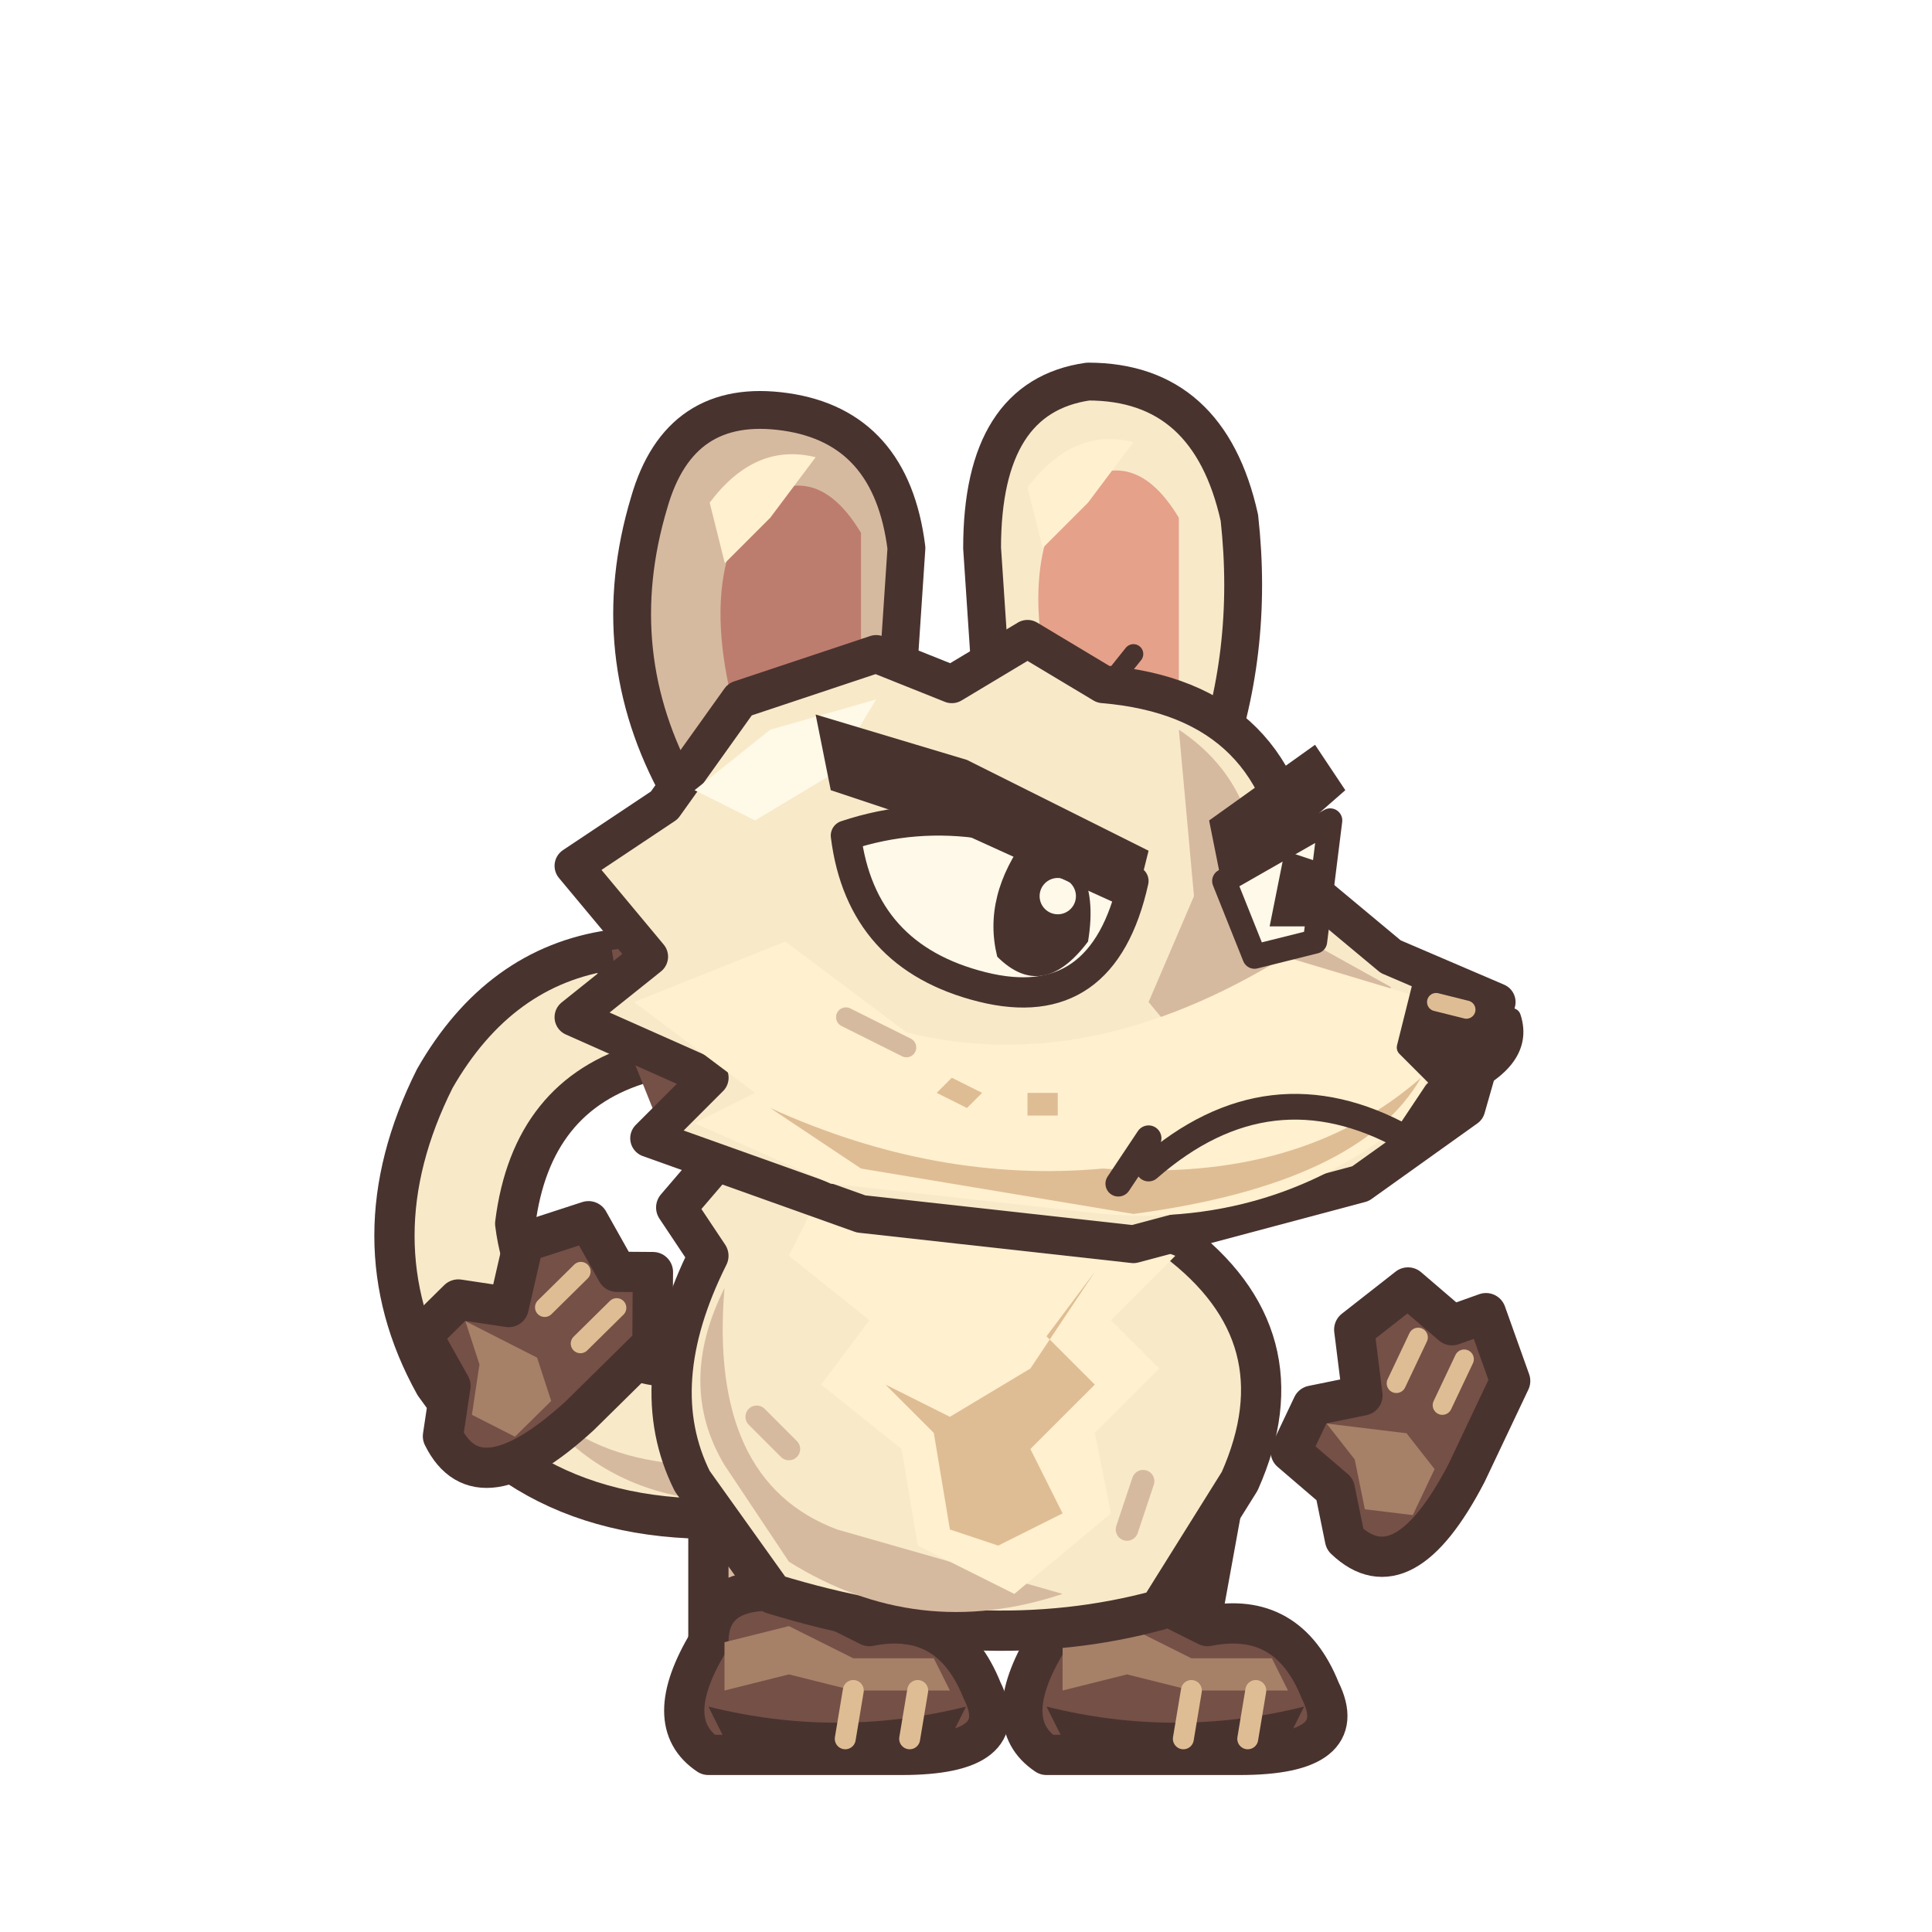
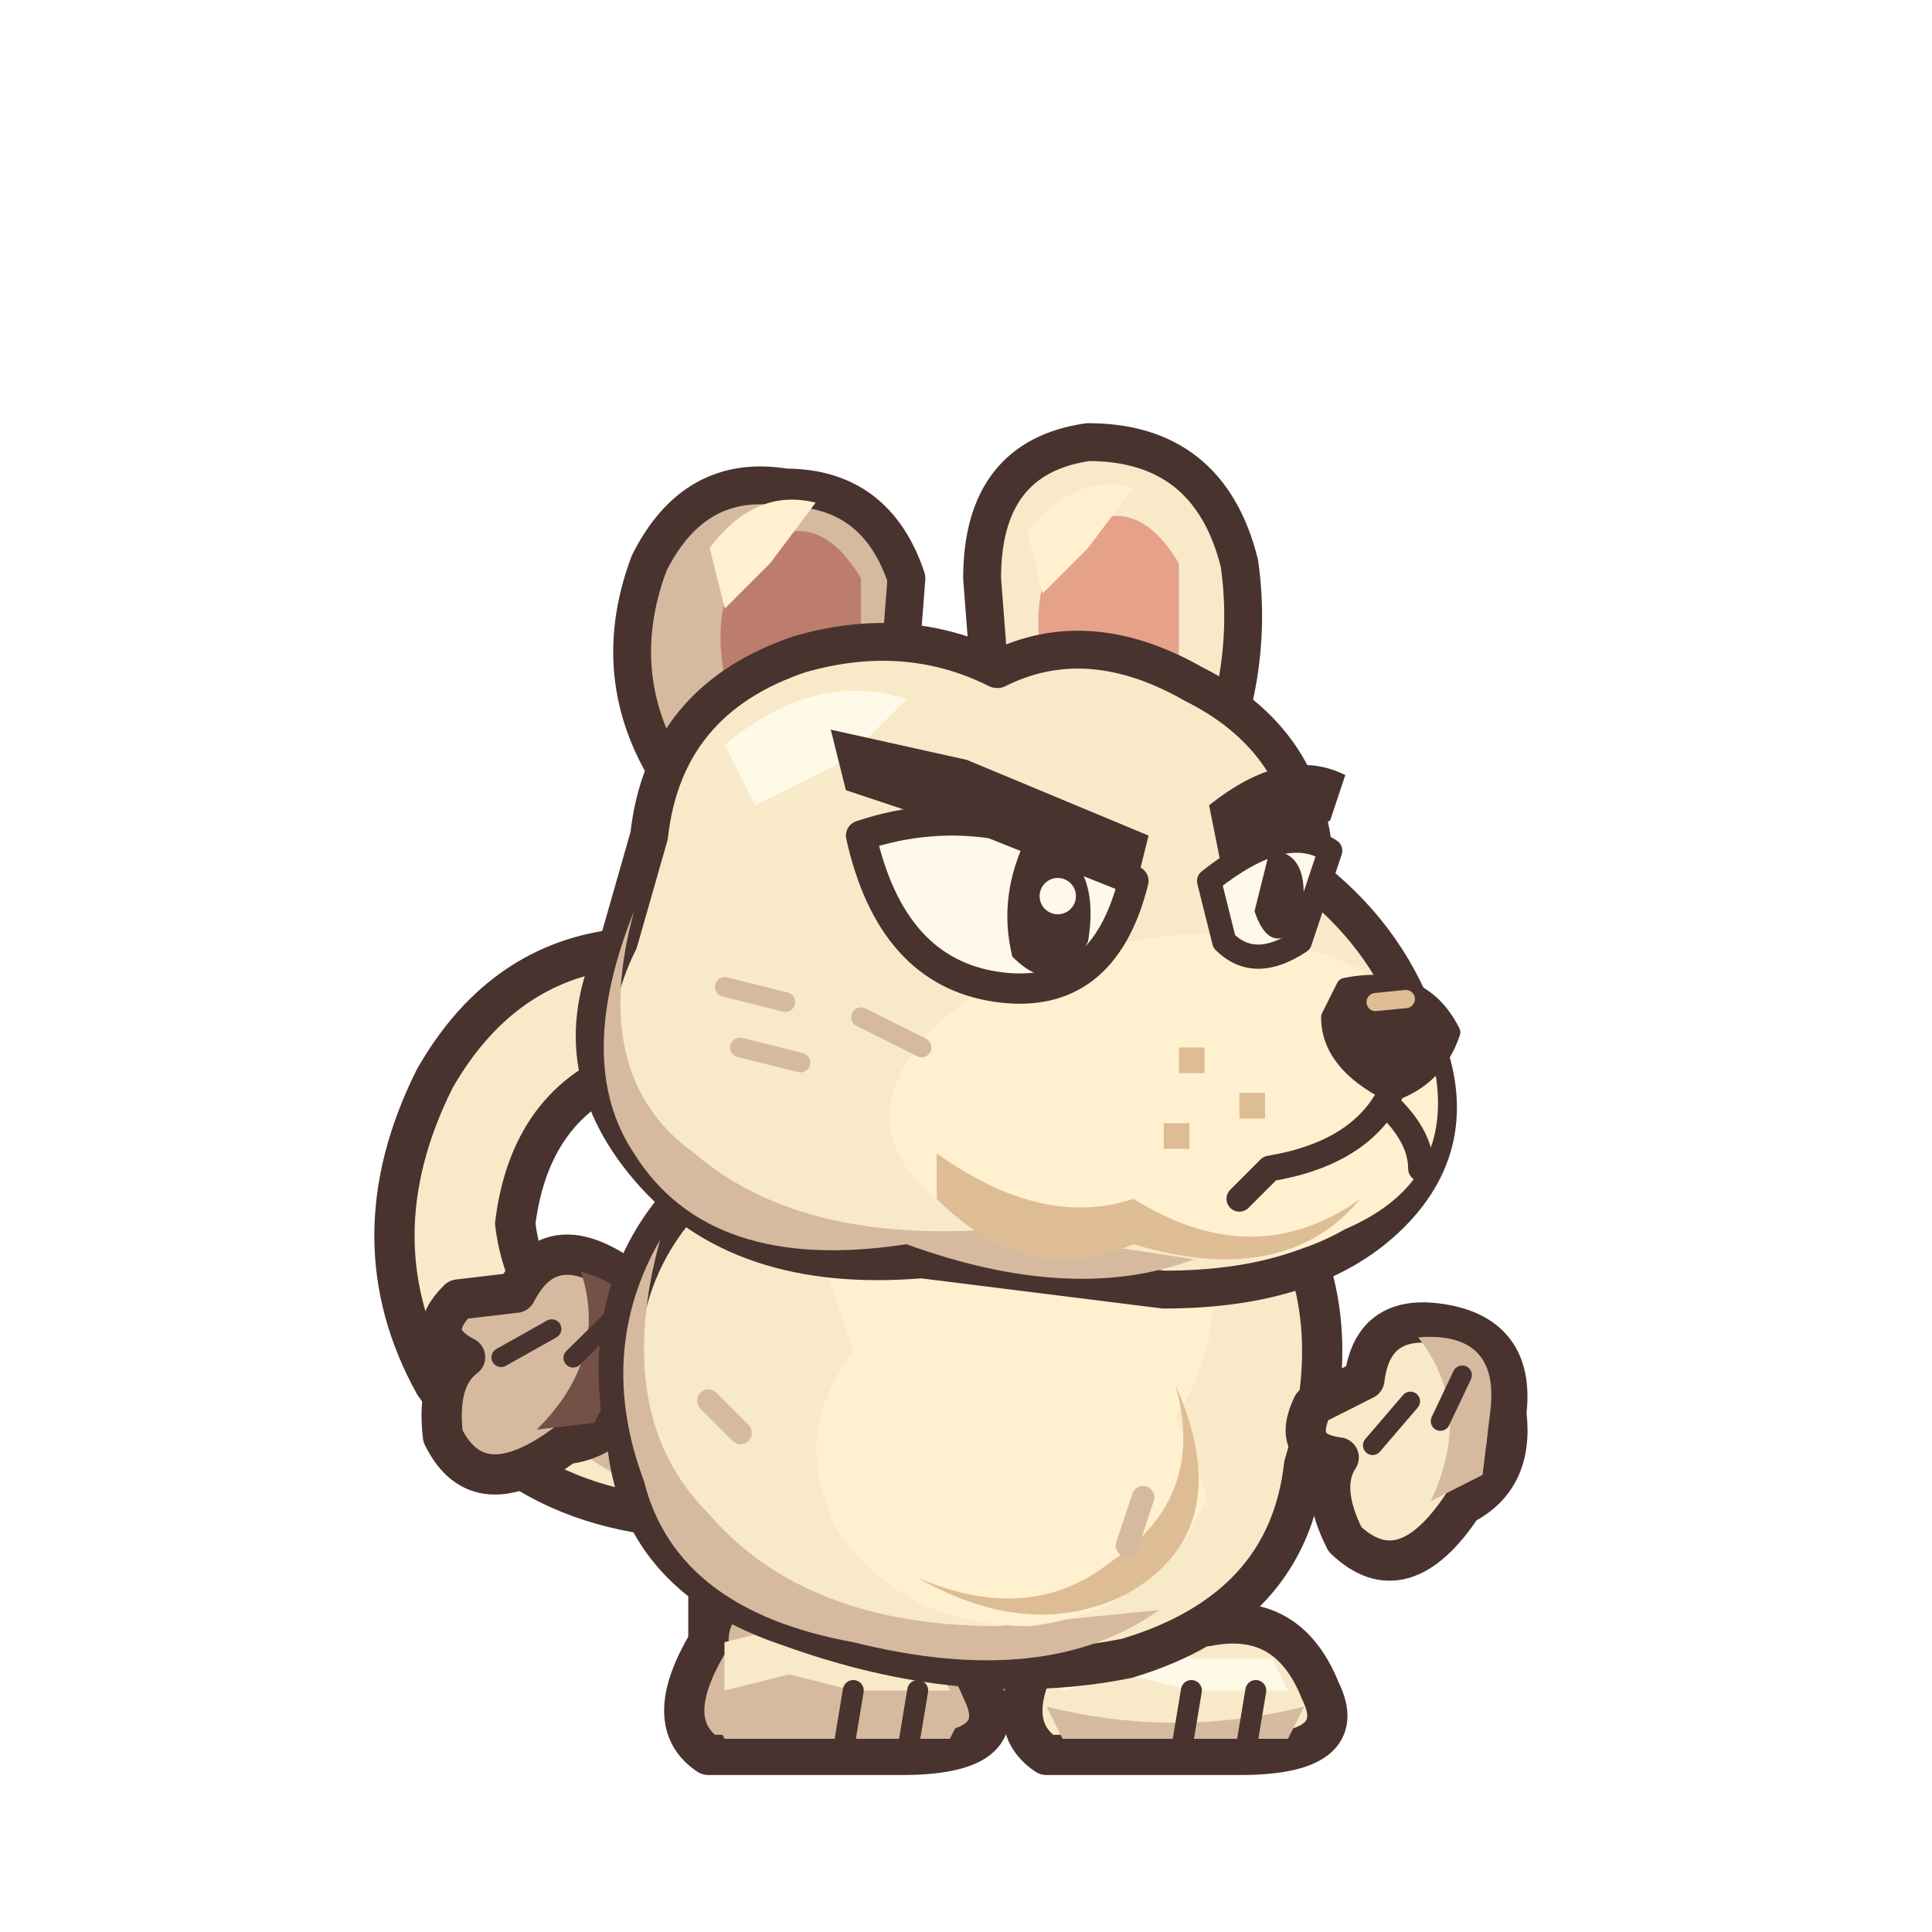
<svg xmlns="http://www.w3.org/2000/svg" viewBox="-60 -85 120 120" width="250" height="250">
  <g transform="translate(0 0)">
    <g stroke="#49332f" stroke-width="2.5" stroke-linejoin="round" stroke-linecap="round">
      <path fill="#f8e9c9" d="M-11 9Q-26 11-33 1Q-38-8-33-18Q-29-25-22-26L-20-19Q-27-17-28-9Q-27-1-18 0Q-12 1-10 0Z" />
      <path fill="#d6baa0" stroke="none" d="M-30-4Q-27 6-16 6L-11 5L-11 8Q-25 10-30-4Z" />
      <path fill="#755047" stroke="none" d="M-22-26Q-16-27-15-21Q-14-16-19-15L-21-20Z" />
    </g>
  </g>
  <g transform="translate(-11 11) rotate(0)">
    <g transform="translate(0 0)">
      <g stroke="#49332f" stroke-width="2.5" stroke-linejoin="round" stroke-linecap="round">
        <path fill="#d6baa0" d="M-5-5Q1-8 6-3L4 8Q0 11-5 7Z" />
        <path fill="#755047" stroke="none" d="M1-3L4-1L3 7L0 8L-2 6L1 5Z" />
      </g>
    </g>
    <g transform="translate(0 7)">
      <g stroke="#49332f" stroke-width="2.5" stroke-linejoin="round" stroke-linecap="round">
-         <path fill="#755047" d="M-5-1Q-5-5 1-4L5-2Q10-3 12 2Q14 6 7 6H-5Q-8 4-5-1Z" />
-         <path fill="#a78068" stroke="none" d="M-4-1L0-2L4 0L9 0L10 2H4L0 1L-4 2Z" />
-         <path fill="#49332f" stroke="none" d="M-5 3Q3 5 11 3L10 5H-4Z" />
-         <path fill="none" stroke="#dfbd94" stroke-width="1.3" d="M4 2l-.5 3M8 2l-.5 3" />
+         <path fill="#d6baa0" d="M-5-1Q-5-5 1-4L5-2Q10-3 12 2Q14 6 7 6H-5Q-8 4-5-1Z" />
+         <path fill="#f8e9c9" stroke="none" d="M-4-1L0-2L4 0L9 0L10 2H4L0 1L-4 2Z" />
+         <path fill="#d6baa0" stroke="none" d="M-5 3Q3 5 11 3L10 5H-4Z" />
+         <path fill="none" stroke="#49332f" stroke-width="1.3" d="M4 2l-.5 3M8 2l-.5 3" />
      </g>
    </g>
  </g>
  <g transform="translate(10 11) rotate(0)">
    <g transform="translate(0 0)">
      <g stroke="#49332f" stroke-width="2.5" stroke-linejoin="round" stroke-linecap="round">
        <path fill="#f8e9c9" d="M-5-5Q1-8 6-3L4 8Q0 11-5 7Z" />
        <path fill="#d6baa0" stroke="none" d="M1-3L4-1L3 7L0 8L-2 6L1 5Z" />
      </g>
    </g>
    <g transform="translate(0 7)">
      <g stroke="#49332f" stroke-width="2.5" stroke-linejoin="round" stroke-linecap="round">
-         <path fill="#755047" d="M-5-1Q-5-5 1-4L5-2Q10-3 12 2Q14 6 7 6H-5Q-8 4-5-1Z" />
-         <path fill="#a78068" stroke="none" d="M-4-1L0-2L4 0L9 0L10 2H4L0 1L-4 2Z" />
-         <path fill="#49332f" stroke="none" d="M-5 3Q3 5 11 3L10 5H-4Z" />
-         <path fill="none" stroke="#dfbd94" stroke-width="1.3" d="M4 2l-.5 3M8 2l-.5 3" />
+         <path fill="#f8e9c9" d="M-5-1Q-5-5 1-4L5-2Q10-3 12 2Q14 6 7 6H-5Q-8 4-5-1Z" />
+         <path fill="#fff9e7" stroke="none" d="M-4-1L0-2L4 0L9 0L10 2H4L0 1L-4 2Z" />
+         <path fill="#d6baa0" stroke="none" d="M-5 3Q3 5 11 3L10 5H-4Z" />
+         <path fill="none" stroke="#49332f" stroke-width="1.3" d="M4 2l-.5 3M8 2l-.5 3" />
      </g>
    </g>
  </g>
  <g transform="translate(-28 2) rotate(-63.02536)">
    <g transform="translate(0 0)">
      <g stroke="#49332f" stroke-width="2.5" stroke-linejoin="round" stroke-linecap="round">
-         <path fill="#755047" d="M-4-3L-1-4L1-7L4-6L5-3L9-4L12-1L10 2L11 4L7 6L1 4Q-7 1-4-3Z" />
-         <path fill="#a78068" stroke="none" d="M-2-2L1-3L3-5L3 0L1 2L-2 1Z" />
-         <path fill="none" stroke="#dfbd94" stroke-width="1.2" d="M6-1l3 1M5 2l3 1" />
+         <path fill="#d6baa0" d="M-4-3Q-1-5 1-4Q1-7 4-6L6-3Q10-3 10 1Q10 6 5 6Q1 7-1 4Q-7 1-4-3Z" />
+         <path fill="#755047" stroke="none" d="M-1 2Q5 4 9 0Q10 5 5 5L1 5Z" />
+         <path fill="none" stroke-width="1.2" d="M2-2l3 2M4 2l3 1" />
      </g>
    </g>
  </g>
  <g transform="translate(0 0)">
    <g stroke="#49332f" stroke-width="2.5" stroke-linejoin="round" stroke-linecap="round">
-       <path fill="#f8e9c9" d="M-12-17L-5-20L2-17L8-19L14-13L13-8Q21-2 17 7L12 15Q1 18-12 14L-17 7Q-20 1-16-7L-18-10Z" />
-       <path fill="#d6baa0" stroke="none" d="M-15-5Q-16 7-8 10L6 14Q-3 17-11 12L-15 6Q-18 1-15-5Z" />
-       <path fill="#fff0cf" stroke="none" d="M-8-13L-3-15L1-11L7-15L8-9L13-7L9-3L12 0L8 4L9 9L3 14L-3 11L-4 5L-9 1L-6-3L-11-7Z" />
-       <path fill="#dfbd94" stroke="none" d="M8-6L5-2L8 1L4 5L6 9L2 11L-1 10L-2 4L-5 1L-1 3L4 0Z" />
-       <path fill="none" stroke="#d6baa0" stroke-width="1.4" d="M-13 3l2 2m22 2-1 3" />
+       <path fill="#f8e9c9" d="M-14-17Q-6-22 4-20Q15-19 19-11Q24-4 21 6Q20 15 10 18Q0 20-11 16Q-20 13-21 5Q-23-4-18-10Q-19-14-14-17Z" />
+       <path fill="#d6baa0" stroke="none" d="M-19-8Q-22 3-16 9Q-10 16 2 16L12 15Q5 20-7 17Q-18 15-20 7Q-23-1-19-8Z" />
+       <path fill="#fff0cf" stroke="none" d="M2-14Q10-16 14-9Q17-3 13 3L15 8Q12 15 4 16Q-4 16-8 10Q-11 4-7-1L-9-7Q-5-13 2-14Z" />
+       <path fill="#dfbd94" stroke="none" d="M13 1Q15 8 9 12Q4 16-3 13Q4 17 10 14Q17 10 13 1Z" />
+       <path fill="#fff9e7" stroke="none" d="M-15-13Q-10-18-4-17L-8-13L-13-10Z" />
+       <path fill="none" stroke="#d6baa0" stroke-width="1.4" d="M-16 2l2 2m25 4-1 3" />
    </g>
  </g>
  <g transform="translate(27 7) rotate(-83.07888)">
    <g transform="translate(0 0)">
      <g stroke="#49332f" stroke-width="2.5" stroke-linejoin="round" stroke-linecap="round">
-         <path fill="#755047" d="M-4-3L-1-4L1-7L4-6L5-3L9-4L12-1L10 2L11 4L7 6L1 4Q-7 1-4-3Z" />
-         <path fill="#a78068" stroke="none" d="M-2-2L1-3L3-5L3 0L1 2L-2 1Z" />
-         <path fill="none" stroke="#dfbd94" stroke-width="1.2" d="M6-1l3 1M5 2l3 1" />
+         <path fill="#f8e9c9" d="M-4-3Q-1-5 1-4Q1-7 4-6L6-3Q10-3 10 1Q10 6 5 6Q1 7-1 4Q-7 1-4-3Z" />
+         <path fill="#d6baa0" stroke="none" d="M-1 2Q5 4 9 0Q10 5 5 5L1 5Z" />
+         <path fill="none" stroke-width="1.2" d="M2-2l3 2M4 2l3 1" />
      </g>
    </g>
  </g>
  <g transform="translate(1 -19) scale(0.94)">
    <g transform="translate(-12 -24)">
      <g stroke="#49332f" stroke-width="2.5" stroke-linejoin="round" stroke-linecap="round">
-         <path fill="#d6baa0" d="M-8 6Q-13-3-10-13Q-8-20-1-19Q6-18 7-10L6 5Z" />
-         <path fill="#bd7d6e" stroke="none" d="M-4 2Q-7-8-3-13Q1-16 4-11L4 1Z" />
-         <path fill="#fff0cf" stroke="none" d="M-6-13Q-3-17 1-16L-2-12L-5-9Z" />
+         <path fill="#d6baa0" d="M-8 6Q-13-1-10-9Q-7-15-1-14Q5-14 7-8L6 5Z" />
+         <path fill="#bd7d6e" stroke="none" d="M-4 2Q-7-6-3-10Q1-13 4-8L4 1Z" />
+         <path fill="#fff0cf" stroke="none" d="M-6-10Q-3-14 1-13L-2-9L-5-6Z" />
        <path fill="none" stroke-width="1.3" d="M-3 3L1-2" />
      </g>
    </g>
    <g transform="translate(9 -25)">
      <g stroke="#49332f" stroke-width="2.5" stroke-linejoin="round" stroke-linecap="round">
-         <path fill="#f8e9c9" d="M-8 6L-9-9Q-9-19-2-20Q6-20 8-11Q9-2 6 6Z" />
-         <path fill="#e5a18a" stroke="none" d="M-4 2Q-7-8-3-13Q1-16 4-11L4 1Z" />
-         <path fill="#fff0cf" stroke="none" d="M-6-13Q-3-17 1-16L-2-12L-5-9Z" />
+         <path fill="#f8e9c9" d="M-8 6L-9-7Q-9-15-2-16Q6-16 8-8Q9-1 6 6Z" />
+         <path fill="#e5a18a" stroke="none" d="M-4 2Q-7-6-3-10Q1-13 4-8L4 1Z" />
+         <path fill="#fff0cf" stroke="none" d="M-6-10Q-3-14 1-13L-2-9L-5-6Z" />
        <path fill="none" stroke-width="1.3" d="M-3 3L1-2" />
      </g>
    </g>
    <g transform="translate(0 0)">
      <g stroke="#49332f" stroke-width="2.5" stroke-linejoin="round" stroke-linecap="round">
-         <path fill="#f8e9c9" d="M-21-17L-16-24L-7-27L-2-25L3-28L8-25Q20-24 21-12L27-7L34-4L32 3L25 8L10 12L-8 10L-22 5L-18 1L-27-3L-22-7L-27-13Z" />
-         <path fill="#d6baa0" stroke="none" d="M13-22Q19-18 18-10L27-5L27 0L16 2L11-4L14-11Z" />
-         <path fill="#fff9e7" stroke="none" d="M-19-18L-14-22L-7-24L-10-19L-15-16Z" />
-         <path fill="#fff0cf" stroke="none" d="M-23-4L-13-8L-5-2Q7 1 20-7L30-4L29 3Q20 11 8 10L-10 8L-19 4L-15 2Z" />
-         <path fill="#dfbd94" stroke="none" d="M-14 3Q-3 8 8 7Q21 8 29 1Q25 8 10 10L-8 7Z" />
-         <path fill="#49332f" stroke-width="1.2" d="M29-5L35-3Q36 0 31 2L28-1Z" />
-         <path fill="none" stroke="#dfbd94" stroke-width="1.2" d="M30-4l2 .5" />
-         <path fill="none" stroke-width="1.7" d="M30 2L28 5Q19 0 11 7M11 5l-2 3" />
-         <path fill="#dfbd94" stroke="none" d="M-2 1l2 1-1 1-2-1Zm5 1h2v1.5H3Z" />
+         <path fill="#f8e9c9" d="M-22-15Q-21-24-12-27Q-5-29 1-26Q7-29 14-25Q22-21 22-12Q27-8 29-2Q32 5 27 10Q22 15 12 15L-4 13Q-16 14-22 7Q-28 0-24-8Z" />
+         <path fill="#d6baa0" stroke="none" d="M-23-10Q-26 1-19 6Q-12 12 1 11L14 13Q6 16-5 12Q-18 14-23 6Q-27 0-23-10Z" />
+         <path fill="#fff9e7" stroke="none" d="M-17-21Q-11-26-5-24L-9-20L-15-17Z" />
+         <path fill="#fff0cf" stroke="none" d="M6-7Q15-10 23-7Q29-5 30 1Q31 8 24 11Q17 15 9 11Q3 14-3 9Q-8 5-5 0Q-2-5 6-7Z" />
+         <path fill="#dfbd94" stroke="none" d="M-3 6Q4 11 10 9Q18 14 25 9Q20 15 10 12Q3 15-3 9Z" />
+         <path fill="#49332f" stroke-width="1.2" d="M24-5Q29-6 31-2Q30 1 27 2Q23 0 23-3Z" />
+         <path fill="none" stroke="#dfbd94" stroke-width="1.2" d="M26-4l2-.2" />
+         <path fill="none" stroke-width="1.7" d="M27 2Q25 6 19 7M27 3Q29 5 29 7M19 7l-2 2" />
+         <path fill="#dfbd94" stroke="none" d="M13-1h1.7v1.7H13Zm4 3h1.7v1.7H17Zm-5 2h1.7v1.7H12Z" />
+         <path fill="none" stroke="#d6baa0" stroke-width="1.3" d="M-17-5l4 1m-3 3 4 1" />
      </g>
    </g>
    <g transform="translate(0 0)">
      <g stroke="#49332f" stroke-width="2.5" stroke-linejoin="round" stroke-linecap="round">
-         <path fill="#fff9e9" stroke-width="1.6" d="M16-12L23-16L22-8L18-7Z" />
-         <path fill="#49332f" stroke="none" d="M20-14L23-13L22-9L19-9Z" />
-         <path fill="#fff9e9" stroke-width="2" d="M-9-15Q0-18 10-12Q8-3 0-5Q-8-7-9-15Z" />
-         <path fill="#49332f" stroke="none" d="M3-15Q8-14 7-8Q4-4 1-7Q0-11 3-15Z" />
+         <path fill="#fff9e9" stroke-width="1.6" d="M15-12Q20-16 23-14L21-8Q18-6 16-8Z" />
+         <path fill="#49332f" stroke="none" d="M19-14Q22-14 21-9Q19-7 18-10Z" />
+         <path fill="#fff9e9" stroke-width="2" d="M-8-15Q1-18 10-12Q8-4 1-5Q-6-6-8-15Z" />
+         <path fill="#49332f" stroke="none" d="M3-15Q8-14 7-8Q5-4 2-7Q1-11 3-15Z" />
        <circle fill="#fff9e9" stroke="none" cx="5" cy="-11" r="1.2" />
-         <path fill="#49332f" stroke="none" d="M-11-23L-1-20L11-14L10-10L-1-15L-10-18Z M15-16L22-21L24-18L16-11Z" />
-         <path fill="none" stroke="#d6baa0" stroke-width="1.3" d="M-9-3l4 2" />
+         <path fill="#49332f" stroke="none" d="M-10-22L-1-20L11-15L10-11L0-15L-9-18Z M15-17Q20-21 24-19L23-16L16-12Z" />
+         <path fill="none" stroke="#d6baa0" stroke-width="1.3" d="M-8-3l4 2" />
      </g>
    </g>
  </g>
</svg>
